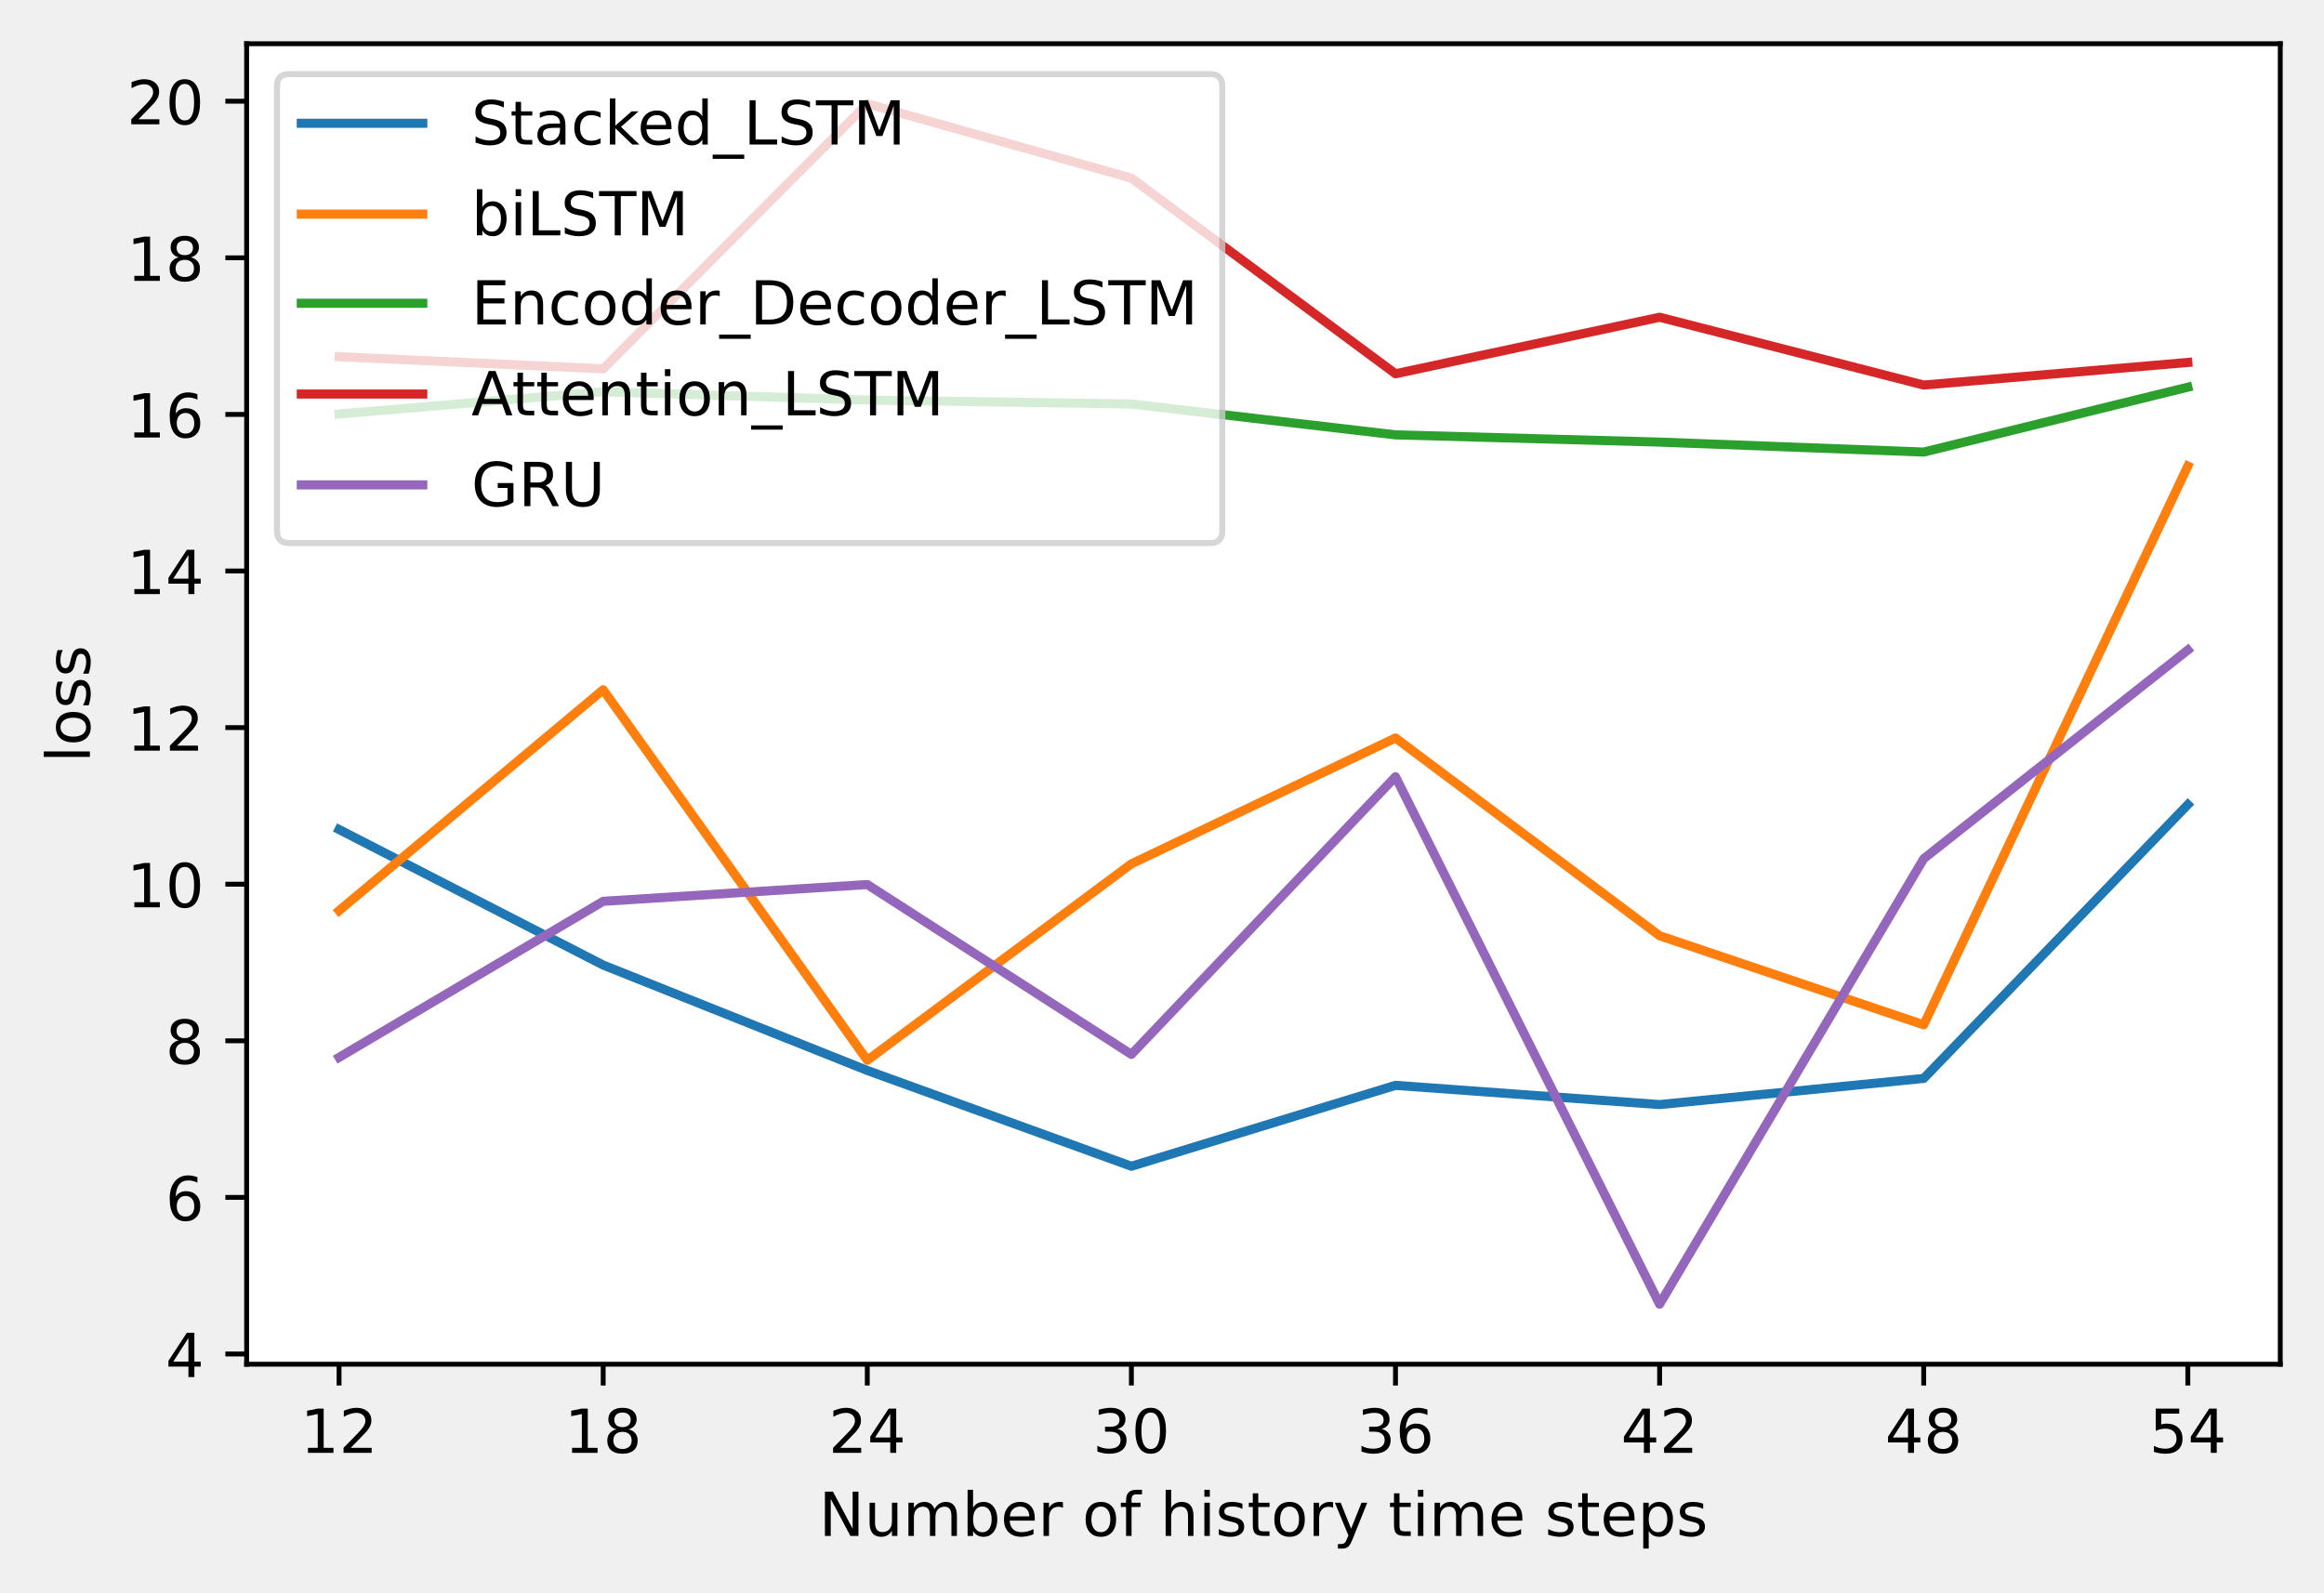
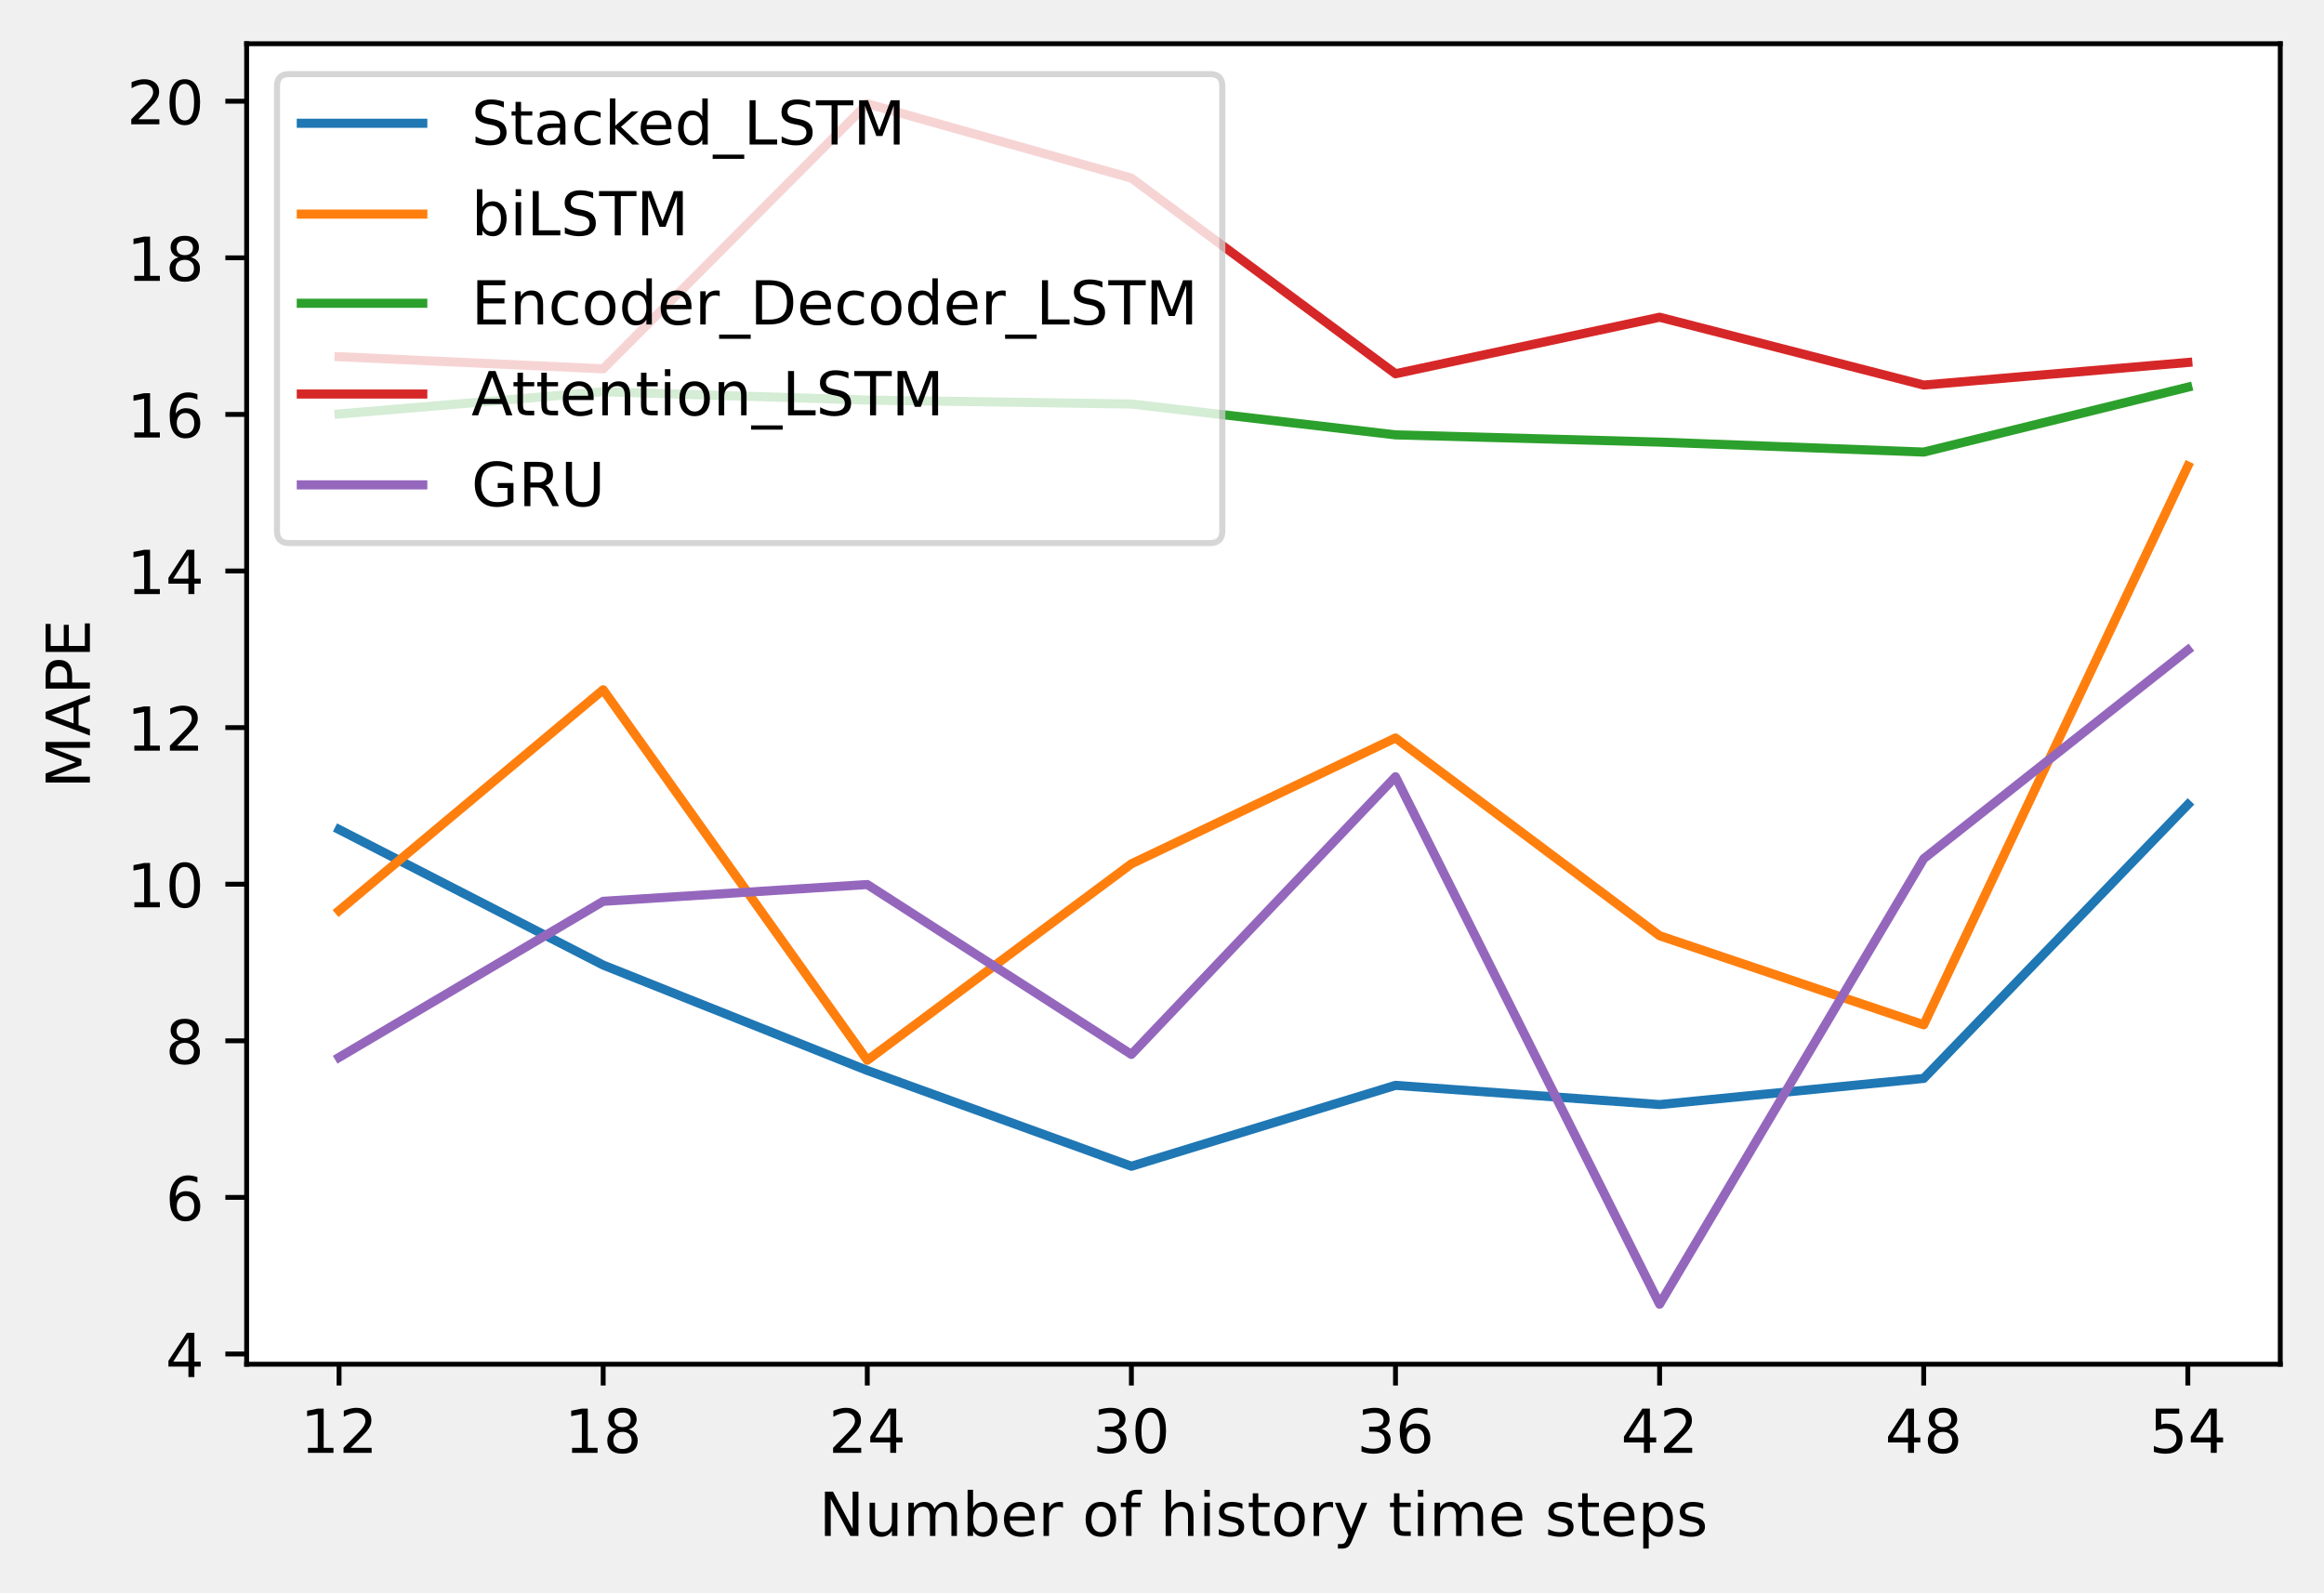
<svg xmlns="http://www.w3.org/2000/svg" xmlns:xlink="http://www.w3.org/1999/xlink" width="382.603pt" height="262.196pt" viewBox="0 0 382.603 262.196" version="1.1">
  <defs>
    <style type="text/css">*{stroke-linejoin: round; stroke-linecap: butt}</style>
  </defs>
  <g id="figure_1">
    <g id="patch_1">
      <path d="M 0 262.196  L 382.603 262.196  L 382.603 0  L 0 0  L 0 262.196  z " style="fill: none" />
    </g>
    <g id="axes_1">
      <g id="patch_2">
        <path d="M 40.603 224.64  L 375.403 224.64  L 375.403 7.2  L 40.603 7.2  z " style="fill: #ffffff" />
      </g>
      <g id="matplotlib.axis_1">
        <g id="xtick_1">
          <g id="line2d_1">
            <defs>
-               <path id="m8efef90657" d="M 0 0  L 0 3.5  " style="stroke: #000000; stroke-width: 0.8" />
-             </defs>
-             <g>
-               <use xlink:href="#m8efef90657" x="55.821" y="224.64" style="stroke: #000000; stroke-width: 0.8" />
+               <path id="m6fef23b805" d="M 0 0  L 0 3.5  " style="stroke: #000000; stroke-width: 0.8" />
+             </defs>
+             <g>
+               <use xlink:href="#m6fef23b805" x="55.821" y="224.64" style="stroke: #000000; stroke-width: 0.8" />
            </g>
          </g>
          <g id="text_1">
            <g transform="translate(49.45881 239.2384) scale(0.1 -0.1)">
              <defs>
                <path id="DejaVuSans-31" d="M 794 531  L 1825 531  L 1825 4091  L 703 3866  L 703 4441  L 1819 4666  L 2450 4666  L 2450 531  L 3481 531  L 3481 0  L 794 0  L 794 531  z " transform="scale(0.015625)" />
                <path id="DejaVuSans-32" d="M 1228 531  L 3431 531  L 3431 0  L 469 0  L 469 531  Q 828 903 1448 1529  Q 2069 2156 2228 2338  Q 2531 2678 2651 2914  Q 2772 3150 2772 3378  Q 2772 3750 2511 3984  Q 2250 4219 1831 4219  Q 1534 4219 1204 4116  Q 875 4013 500 3803  L 500 4441  Q 881 4594 1212 4672  Q 1544 4750 1819 4750  Q 2544 4750 2975 4387  Q 3406 4025 3406 3419  Q 3406 3131 3298 2873  Q 3191 2616 2906 2266  Q 2828 2175 2409 1742  Q 1991 1309 1228 531  z " transform="scale(0.015625)" />
              </defs>
              <use xlink:href="#DejaVuSans-31" />
              <use xlink:href="#DejaVuSans-32" x="63.623" />
            </g>
          </g>
        </g>
        <g id="xtick_2">
          <g id="line2d_2">
            <g>
-               <use xlink:href="#m8efef90657" x="99.302" y="224.64" style="stroke: #000000; stroke-width: 0.8" />
+               <use xlink:href="#m6fef23b805" x="99.302" y="224.64" style="stroke: #000000; stroke-width: 0.8" />
            </g>
          </g>
          <g id="text_2">
            <g transform="translate(92.93933 239.2384) scale(0.1 -0.1)">
              <defs>
                <path id="DejaVuSans-38" d="M 2034 2216  Q 1584 2216 1326 1975  Q 1069 1734 1069 1313  Q 1069 891 1326 650  Q 1584 409 2034 409  Q 2484 409 2743 651  Q 3003 894 3003 1313  Q 3003 1734 2745 1975  Q 2488 2216 2034 2216  z M 1403 2484  Q 997 2584 770 2862  Q 544 3141 544 3541  Q 544 4100 942 4425  Q 1341 4750 2034 4750  Q 2731 4750 3128 4425  Q 3525 4100 3525 3541  Q 3525 3141 3298 2862  Q 3072 2584 2669 2484  Q 3125 2378 3379 2068  Q 3634 1759 3634 1313  Q 3634 634 3220 271  Q 2806 -91 2034 -91  Q 1263 -91 848 271  Q 434 634 434 1313  Q 434 1759 690 2068  Q 947 2378 1403 2484  z M 1172 3481  Q 1172 3119 1398 2916  Q 1625 2713 2034 2713  Q 2441 2713 2670 2916  Q 2900 3119 2900 3481  Q 2900 3844 2670 4047  Q 2441 4250 2034 4250  Q 1625 4250 1398 4047  Q 1172 3844 1172 3481  z " transform="scale(0.015625)" />
              </defs>
              <use xlink:href="#DejaVuSans-31" />
              <use xlink:href="#DejaVuSans-38" x="63.623" />
            </g>
          </g>
        </g>
        <g id="xtick_3">
          <g id="line2d_3">
            <g>
-               <use xlink:href="#m8efef90657" x="142.782" y="224.64" style="stroke: #000000; stroke-width: 0.8" />
+               <use xlink:href="#m6fef23b805" x="142.782" y="224.64" style="stroke: #000000; stroke-width: 0.8" />
            </g>
          </g>
          <g id="text_3">
            <g transform="translate(136.4198 239.2384) scale(0.1 -0.1)">
              <defs>
                <path id="DejaVuSans-34" d="M 2419 4116  L 825 1625  L 2419 1625  L 2419 4116  z M 2253 4666  L 3047 4666  L 3047 1625  L 3713 1625  L 3713 1100  L 3047 1100  L 3047 0  L 2419 0  L 2419 1100  L 313 1100  L 313 1709  L 2253 4666  z " transform="scale(0.015625)" />
              </defs>
              <use xlink:href="#DejaVuSans-32" />
              <use xlink:href="#DejaVuSans-34" x="63.623" />
            </g>
          </g>
        </g>
        <g id="xtick_4">
          <g id="line2d_4">
            <g>
-               <use xlink:href="#m8efef90657" x="186.263" y="224.64" style="stroke: #000000; stroke-width: 0.8" />
+               <use xlink:href="#m6fef23b805" x="186.263" y="224.64" style="stroke: #000000; stroke-width: 0.8" />
            </g>
          </g>
          <g id="text_4">
            <g transform="translate(179.9004 239.2384) scale(0.1 -0.1)">
              <defs>
                <path id="DejaVuSans-33" d="M 2597 2516  Q 3050 2419 3304 2112  Q 3559 1806 3559 1356  Q 3559 666 3084 287  Q 2609 -91 1734 -91  Q 1441 -91 1130 -33  Q 819 25 488 141  L 488 750  Q 750 597 1062 519  Q 1375 441 1716 441  Q 2309 441 2620 675  Q 2931 909 2931 1356  Q 2931 1769 2642 2001  Q 2353 2234 1838 2234  L 1294 2234  L 1294 2753  L 1863 2753  Q 2328 2753 2575 2939  Q 2822 3125 2822 3475  Q 2822 3834 2567 4026  Q 2313 4219 1838 4219  Q 1578 4219 1281 4162  Q 984 4106 628 3988  L 628 4550  Q 988 4650 1302 4700  Q 1616 4750 1894 4750  Q 2613 4750 3031 4423  Q 3450 4097 3450 3541  Q 3450 3153 3228 2886  Q 3006 2619 2597 2516  z " transform="scale(0.015625)" />
                <path id="DejaVuSans-30" d="M 2034 4250  Q 1547 4250 1301 3770  Q 1056 3291 1056 2328  Q 1056 1369 1301 889  Q 1547 409 2034 409  Q 2525 409 2770 889  Q 3016 1369 3016 2328  Q 3016 3291 2770 3770  Q 2525 4250 2034 4250  z M 2034 4750  Q 2819 4750 3233 4129  Q 3647 3509 3647 2328  Q 3647 1150 3233 529  Q 2819 -91 2034 -91  Q 1250 -91 836 529  Q 422 1150 422 2328  Q 422 3509 836 4129  Q 1250 4750 2034 4750  z " transform="scale(0.015625)" />
              </defs>
              <use xlink:href="#DejaVuSans-33" />
              <use xlink:href="#DejaVuSans-30" x="63.623" />
            </g>
          </g>
        </g>
        <g id="xtick_5">
          <g id="line2d_5">
            <g>
-               <use xlink:href="#m8efef90657" x="229.743" y="224.64" style="stroke: #000000; stroke-width: 0.8" />
+               <use xlink:href="#m6fef23b805" x="229.743" y="224.64" style="stroke: #000000; stroke-width: 0.8" />
            </g>
          </g>
          <g id="text_5">
            <g transform="translate(223.3809 239.2384) scale(0.1 -0.1)">
              <defs>
                <path id="DejaVuSans-36" d="M 2113 2584  Q 1688 2584 1439 2293  Q 1191 2003 1191 1497  Q 1191 994 1439 701  Q 1688 409 2113 409  Q 2538 409 2786 701  Q 3034 994 3034 1497  Q 3034 2003 2786 2293  Q 2538 2584 2113 2584  z M 3366 4563  L 3366 3988  Q 3128 4100 2886 4159  Q 2644 4219 2406 4219  Q 1781 4219 1451 3797  Q 1122 3375 1075 2522  Q 1259 2794 1537 2939  Q 1816 3084 2150 3084  Q 2853 3084 3261 2657  Q 3669 2231 3669 1497  Q 3669 778 3244 343  Q 2819 -91 2113 -91  Q 1303 -91 875 529  Q 447 1150 447 2328  Q 447 3434 972 4092  Q 1497 4750 2381 4750  Q 2619 4750 2861 4703  Q 3103 4656 3366 4563  z " transform="scale(0.015625)" />
              </defs>
              <use xlink:href="#DejaVuSans-33" />
              <use xlink:href="#DejaVuSans-36" x="63.623" />
            </g>
          </g>
        </g>
        <g id="xtick_6">
          <g id="line2d_6">
            <g>
-               <use xlink:href="#m8efef90657" x="273.224" y="224.64" style="stroke: #000000; stroke-width: 0.8" />
+               <use xlink:href="#m6fef23b805" x="273.224" y="224.64" style="stroke: #000000; stroke-width: 0.8" />
            </g>
          </g>
          <g id="text_6">
            <g transform="translate(266.8614 239.2384) scale(0.1 -0.1)">
              <use xlink:href="#DejaVuSans-34" />
              <use xlink:href="#DejaVuSans-32" x="63.623" />
            </g>
          </g>
        </g>
        <g id="xtick_7">
          <g id="line2d_7">
            <g>
-               <use xlink:href="#m8efef90657" x="316.704" y="224.64" style="stroke: #000000; stroke-width: 0.8" />
+               <use xlink:href="#m6fef23b805" x="316.704" y="224.64" style="stroke: #000000; stroke-width: 0.8" />
            </g>
          </g>
          <g id="text_7">
            <g transform="translate(310.3419 239.2384) scale(0.1 -0.1)">
              <use xlink:href="#DejaVuSans-34" />
              <use xlink:href="#DejaVuSans-38" x="63.623" />
            </g>
          </g>
        </g>
        <g id="xtick_8">
          <g id="line2d_8">
            <g>
-               <use xlink:href="#m8efef90657" x="360.185" y="224.64" style="stroke: #000000; stroke-width: 0.8" />
+               <use xlink:href="#m6fef23b805" x="360.185" y="224.64" style="stroke: #000000; stroke-width: 0.8" />
            </g>
          </g>
          <g id="text_8">
            <g transform="translate(353.8224 239.2384) scale(0.1 -0.1)">
              <defs>
                <path id="DejaVuSans-35" d="M 691 4666  L 3169 4666  L 3169 4134  L 1269 4134  L 1269 2991  Q 1406 3038 1543 3061  Q 1681 3084 1819 3084  Q 2600 3084 3056 2656  Q 3513 2228 3513 1497  Q 3513 744 3044 326  Q 2575 -91 1722 -91  Q 1428 -91 1123 -41  Q 819 9 494 109  L 494 744  Q 775 591 1075 516  Q 1375 441 1709 441  Q 2250 441 2565 725  Q 2881 1009 2881 1497  Q 2881 1984 2565 2268  Q 2250 2553 1709 2553  Q 1456 2553 1204 2497  Q 953 2441 691 2322  L 691 4666  z " transform="scale(0.015625)" />
              </defs>
              <use xlink:href="#DejaVuSans-35" />
              <use xlink:href="#DejaVuSans-34" x="63.623" />
            </g>
          </g>
        </g>
        <g id="text_9">
          <g transform="translate(134.8281 252.9166) scale(0.1 -0.1)">
            <defs>
              <path id="DejaVuSans-4e" d="M 628 4666  L 1478 4666  L 3547 763  L 3547 4666  L 4159 4666  L 4159 0  L 3309 0  L 1241 3903  L 1241 0  L 628 0  L 628 4666  z " transform="scale(0.015625)" />
              <path id="DejaVuSans-75" d="M 544 1381  L 544 3500  L 1119 3500  L 1119 1403  Q 1119 906 1312 657  Q 1506 409 1894 409  Q 2359 409 2629 706  Q 2900 1003 2900 1516  L 2900 3500  L 3475 3500  L 3475 0  L 2900 0  L 2900 538  Q 2691 219 2414 64  Q 2138 -91 1772 -91  Q 1169 -91 856 284  Q 544 659 544 1381  z M 1991 3584  L 1991 3584  z " transform="scale(0.015625)" />
              <path id="DejaVuSans-6d" d="M 3328 2828  Q 3544 3216 3844 3400  Q 4144 3584 4550 3584  Q 5097 3584 5394 3201  Q 5691 2819 5691 2113  L 5691 0  L 5113 0  L 5113 2094  Q 5113 2597 4934 2840  Q 4756 3084 4391 3084  Q 3944 3084 3684 2787  Q 3425 2491 3425 1978  L 3425 0  L 2847 0  L 2847 2094  Q 2847 2600 2669 2842  Q 2491 3084 2119 3084  Q 1678 3084 1418 2786  Q 1159 2488 1159 1978  L 1159 0  L 581 0  L 581 3500  L 1159 3500  L 1159 2956  Q 1356 3278 1631 3431  Q 1906 3584 2284 3584  Q 2666 3584 2933 3390  Q 3200 3197 3328 2828  z " transform="scale(0.015625)" />
              <path id="DejaVuSans-62" d="M 3116 1747  Q 3116 2381 2855 2742  Q 2594 3103 2138 3103  Q 1681 3103 1420 2742  Q 1159 2381 1159 1747  Q 1159 1113 1420 752  Q 1681 391 2138 391  Q 2594 391 2855 752  Q 3116 1113 3116 1747  z M 1159 2969  Q 1341 3281 1617 3432  Q 1894 3584 2278 3584  Q 2916 3584 3314 3078  Q 3713 2572 3713 1747  Q 3713 922 3314 415  Q 2916 -91 2278 -91  Q 1894 -91 1617 61  Q 1341 213 1159 525  L 1159 0  L 581 0  L 581 4863  L 1159 4863  L 1159 2969  z " transform="scale(0.015625)" />
              <path id="DejaVuSans-65" d="M 3597 1894  L 3597 1613  L 953 1613  Q 991 1019 1311 708  Q 1631 397 2203 397  Q 2534 397 2845 478  Q 3156 559 3463 722  L 3463 178  Q 3153 47 2828 -22  Q 2503 -91 2169 -91  Q 1331 -91 842 396  Q 353 884 353 1716  Q 353 2575 817 3079  Q 1281 3584 2069 3584  Q 2775 3584 3186 3129  Q 3597 2675 3597 1894  z M 3022 2063  Q 3016 2534 2758 2815  Q 2500 3097 2075 3097  Q 1594 3097 1305 2825  Q 1016 2553 972 2059  L 3022 2063  z " transform="scale(0.015625)" />
              <path id="DejaVuSans-72" d="M 2631 2963  Q 2534 3019 2420 3045  Q 2306 3072 2169 3072  Q 1681 3072 1420 2755  Q 1159 2438 1159 1844  L 1159 0  L 581 0  L 581 3500  L 1159 3500  L 1159 2956  Q 1341 3275 1631 3429  Q 1922 3584 2338 3584  Q 2397 3584 2469 3576  Q 2541 3569 2628 3553  L 2631 2963  z " transform="scale(0.015625)" />
              <path id="DejaVuSans-20" transform="scale(0.015625)" />
              <path id="DejaVuSans-6f" d="M 1959 3097  Q 1497 3097 1228 2736  Q 959 2375 959 1747  Q 959 1119 1226 758  Q 1494 397 1959 397  Q 2419 397 2687 759  Q 2956 1122 2956 1747  Q 2956 2369 2687 2733  Q 2419 3097 1959 3097  z M 1959 3584  Q 2709 3584 3137 3096  Q 3566 2609 3566 1747  Q 3566 888 3137 398  Q 2709 -91 1959 -91  Q 1206 -91 779 398  Q 353 888 353 1747  Q 353 2609 779 3096  Q 1206 3584 1959 3584  z " transform="scale(0.015625)" />
              <path id="DejaVuSans-66" d="M 2375 4863  L 2375 4384  L 1825 4384  Q 1516 4384 1395 4259  Q 1275 4134 1275 3809  L 1275 3500  L 2222 3500  L 2222 3053  L 1275 3053  L 1275 0  L 697 0  L 697 3053  L 147 3053  L 147 3500  L 697 3500  L 697 3744  Q 697 4328 969 4595  Q 1241 4863 1831 4863  L 2375 4863  z " transform="scale(0.015625)" />
              <path id="DejaVuSans-68" d="M 3513 2113  L 3513 0  L 2938 0  L 2938 2094  Q 2938 2591 2744 2837  Q 2550 3084 2163 3084  Q 1697 3084 1428 2787  Q 1159 2491 1159 1978  L 1159 0  L 581 0  L 581 4863  L 1159 4863  L 1159 2956  Q 1366 3272 1645 3428  Q 1925 3584 2291 3584  Q 2894 3584 3203 3211  Q 3513 2838 3513 2113  z " transform="scale(0.015625)" />
              <path id="DejaVuSans-69" d="M 603 3500  L 1178 3500  L 1178 0  L 603 0  L 603 3500  z M 603 4863  L 1178 4863  L 1178 4134  L 603 4134  L 603 4863  z " transform="scale(0.015625)" />
              <path id="DejaVuSans-73" d="M 2834 3397  L 2834 2853  Q 2591 2978 2328 3040  Q 2066 3103 1784 3103  Q 1356 3103 1142 2972  Q 928 2841 928 2578  Q 928 2378 1081 2264  Q 1234 2150 1697 2047  L 1894 2003  Q 2506 1872 2764 1633  Q 3022 1394 3022 966  Q 3022 478 2636 193  Q 2250 -91 1575 -91  Q 1294 -91 989 -36  Q 684 19 347 128  L 347 722  Q 666 556 975 473  Q 1284 391 1588 391  Q 1994 391 2212 530  Q 2431 669 2431 922  Q 2431 1156 2273 1281  Q 2116 1406 1581 1522  L 1381 1569  Q 847 1681 609 1914  Q 372 2147 372 2553  Q 372 3047 722 3315  Q 1072 3584 1716 3584  Q 2034 3584 2315 3537  Q 2597 3491 2834 3397  z " transform="scale(0.015625)" />
              <path id="DejaVuSans-74" d="M 1172 4494  L 1172 3500  L 2356 3500  L 2356 3053  L 1172 3053  L 1172 1153  Q 1172 725 1289 603  Q 1406 481 1766 481  L 2356 481  L 2356 0  L 1766 0  Q 1100 0 847 248  Q 594 497 594 1153  L 594 3053  L 172 3053  L 172 3500  L 594 3500  L 594 4494  L 1172 4494  z " transform="scale(0.015625)" />
              <path id="DejaVuSans-79" d="M 2059 -325  Q 1816 -950 1584 -1140  Q 1353 -1331 966 -1331  L 506 -1331  L 506 -850  L 844 -850  Q 1081 -850 1212 -737  Q 1344 -625 1503 -206  L 1606 56  L 191 3500  L 800 3500  L 1894 763  L 2988 3500  L 3597 3500  L 2059 -325  z " transform="scale(0.015625)" />
              <path id="DejaVuSans-70" d="M 1159 525  L 1159 -1331  L 581 -1331  L 581 3500  L 1159 3500  L 1159 2969  Q 1341 3281 1617 3432  Q 1894 3584 2278 3584  Q 2916 3584 3314 3078  Q 3713 2572 3713 1747  Q 3713 922 3314 415  Q 2916 -91 2278 -91  Q 1894 -91 1617 61  Q 1341 213 1159 525  z M 3116 1747  Q 3116 2381 2855 2742  Q 2594 3103 2138 3103  Q 1681 3103 1420 2742  Q 1159 2381 1159 1747  Q 1159 1113 1420 752  Q 1681 391 2138 391  Q 2594 391 2855 752  Q 3116 1113 3116 1747  z " transform="scale(0.015625)" />
            </defs>
            <use xlink:href="#DejaVuSans-4e" />
            <use xlink:href="#DejaVuSans-75" x="74.805" />
            <use xlink:href="#DejaVuSans-6d" x="138.184" />
            <use xlink:href="#DejaVuSans-62" x="235.596" />
            <use xlink:href="#DejaVuSans-65" x="299.072" />
            <use xlink:href="#DejaVuSans-72" x="360.596" />
            <use xlink:href="#DejaVuSans-20" x="401.709" />
            <use xlink:href="#DejaVuSans-6f" x="433.496" />
            <use xlink:href="#DejaVuSans-66" x="494.678" />
            <use xlink:href="#DejaVuSans-20" x="529.883" />
            <use xlink:href="#DejaVuSans-68" x="561.67" />
            <use xlink:href="#DejaVuSans-69" x="625.049" />
            <use xlink:href="#DejaVuSans-73" x="652.832" />
            <use xlink:href="#DejaVuSans-74" x="704.932" />
            <use xlink:href="#DejaVuSans-6f" x="744.141" />
            <use xlink:href="#DejaVuSans-72" x="805.322" />
            <use xlink:href="#DejaVuSans-79" x="846.436" />
            <use xlink:href="#DejaVuSans-20" x="905.615" />
            <use xlink:href="#DejaVuSans-74" x="937.402" />
            <use xlink:href="#DejaVuSans-69" x="976.611" />
            <use xlink:href="#DejaVuSans-6d" x="1004.395" />
            <use xlink:href="#DejaVuSans-65" x="1101.807" />
            <use xlink:href="#DejaVuSans-20" x="1163.33" />
            <use xlink:href="#DejaVuSans-73" x="1195.117" />
            <use xlink:href="#DejaVuSans-74" x="1247.217" />
            <use xlink:href="#DejaVuSans-65" x="1286.426" />
            <use xlink:href="#DejaVuSans-70" x="1347.949" />
            <use xlink:href="#DejaVuSans-73" x="1411.426" />
          </g>
        </g>
      </g>
      <g id="matplotlib.axis_2">
        <g id="ytick_1">
          <g id="line2d_9">
            <defs>
-               <path id="mfb58634bf5" d="M 0 0  L -3.5 0  " style="stroke: #000000; stroke-width: 0.8" />
-             </defs>
-             <g>
-               <use xlink:href="#mfb58634bf5" x="40.603" y="222.955" style="stroke: #000000; stroke-width: 0.8" />
+               <path id="m8524523042" d="M 0 0  L -3.5 0  " style="stroke: #000000; stroke-width: 0.8" />
+             </defs>
+             <g>
+               <use xlink:href="#m8524523042" x="40.603" y="222.955" style="stroke: #000000; stroke-width: 0.8" />
            </g>
          </g>
          <g id="text_10">
            <g transform="translate(27.24063 226.754) scale(0.1 -0.1)">
              <use xlink:href="#DejaVuSans-34" />
            </g>
          </g>
        </g>
        <g id="ytick_2">
          <g id="line2d_10">
            <g>
-               <use xlink:href="#mfb58634bf5" x="40.603" y="197.169" style="stroke: #000000; stroke-width: 0.8" />
+               <use xlink:href="#m8524523042" x="40.603" y="197.169" style="stroke: #000000; stroke-width: 0.8" />
            </g>
          </g>
          <g id="text_11">
            <g transform="translate(27.24063 200.968) scale(0.1 -0.1)">
              <use xlink:href="#DejaVuSans-36" />
            </g>
          </g>
        </g>
        <g id="ytick_3">
          <g id="line2d_11">
            <g>
-               <use xlink:href="#mfb58634bf5" x="40.603" y="171.383" style="stroke: #000000; stroke-width: 0.8" />
+               <use xlink:href="#m8524523042" x="40.603" y="171.383" style="stroke: #000000; stroke-width: 0.8" />
            </g>
          </g>
          <g id="text_12">
            <g transform="translate(27.24063 175.182) scale(0.1 -0.1)">
              <use xlink:href="#DejaVuSans-38" />
            </g>
          </g>
        </g>
        <g id="ytick_4">
          <g id="line2d_12">
            <g>
-               <use xlink:href="#mfb58634bf5" x="40.603" y="145.597" style="stroke: #000000; stroke-width: 0.8" />
+               <use xlink:href="#m8524523042" x="40.603" y="145.597" style="stroke: #000000; stroke-width: 0.8" />
            </g>
          </g>
          <g id="text_13">
            <g transform="translate(20.87813 149.3961) scale(0.1 -0.1)">
              <use xlink:href="#DejaVuSans-31" />
              <use xlink:href="#DejaVuSans-30" x="63.623" />
            </g>
          </g>
        </g>
        <g id="ytick_5">
          <g id="line2d_13">
            <g>
-               <use xlink:href="#mfb58634bf5" x="40.603" y="119.811" style="stroke: #000000; stroke-width: 0.8" />
+               <use xlink:href="#m8524523042" x="40.603" y="119.811" style="stroke: #000000; stroke-width: 0.8" />
            </g>
          </g>
          <g id="text_14">
            <g transform="translate(20.87813 123.6101) scale(0.1 -0.1)">
              <use xlink:href="#DejaVuSans-31" />
              <use xlink:href="#DejaVuSans-32" x="63.623" />
            </g>
          </g>
        </g>
        <g id="ytick_6">
          <g id="line2d_14">
            <g>
-               <use xlink:href="#mfb58634bf5" x="40.603" y="94.025" style="stroke: #000000; stroke-width: 0.8" />
+               <use xlink:href="#m8524523042" x="40.603" y="94.025" style="stroke: #000000; stroke-width: 0.8" />
            </g>
          </g>
          <g id="text_15">
            <g transform="translate(20.87813 97.82415) scale(0.1 -0.1)">
              <use xlink:href="#DejaVuSans-31" />
              <use xlink:href="#DejaVuSans-34" x="63.623" />
            </g>
          </g>
        </g>
        <g id="ytick_7">
          <g id="line2d_15">
            <g>
-               <use xlink:href="#mfb58634bf5" x="40.603" y="68.239" style="stroke: #000000; stroke-width: 0.8" />
+               <use xlink:href="#m8524523042" x="40.603" y="68.239" style="stroke: #000000; stroke-width: 0.8" />
            </g>
          </g>
          <g id="text_16">
            <g transform="translate(20.87813 72.03818) scale(0.1 -0.1)">
              <use xlink:href="#DejaVuSans-31" />
              <use xlink:href="#DejaVuSans-36" x="63.623" />
            </g>
          </g>
        </g>
        <g id="ytick_8">
          <g id="line2d_16">
            <g>
-               <use xlink:href="#mfb58634bf5" x="40.603" y="42.453" style="stroke: #000000; stroke-width: 0.8" />
+               <use xlink:href="#m8524523042" x="40.603" y="42.453" style="stroke: #000000; stroke-width: 0.8" />
            </g>
          </g>
          <g id="text_17">
            <g transform="translate(20.87813 46.25222) scale(0.1 -0.1)">
              <use xlink:href="#DejaVuSans-31" />
              <use xlink:href="#DejaVuSans-38" x="63.623" />
            </g>
          </g>
        </g>
        <g id="ytick_9">
          <g id="line2d_17">
            <g>
-               <use xlink:href="#mfb58634bf5" x="40.603" y="16.667" style="stroke: #000000; stroke-width: 0.8" />
+               <use xlink:href="#m8524523042" x="40.603" y="16.667" style="stroke: #000000; stroke-width: 0.8" />
            </g>
          </g>
          <g id="text_18">
            <g transform="translate(20.87813 20.46625) scale(0.1 -0.1)">
              <use xlink:href="#DejaVuSans-32" />
              <use xlink:href="#DejaVuSans-30" x="63.623" />
            </g>
          </g>
        </g>
        <g id="text_19">
-           <g transform="translate(14.79844 125.5778) rotate(-90) scale(0.1 -0.1)">
-             <defs>
-               <path id="DejaVuSans-6c" d="M 603 4863  L 1178 4863  L 1178 0  L 603 0  L 603 4863  z " transform="scale(0.015625)" />
-             </defs>
-             <use xlink:href="#DejaVuSans-6c" />
-             <use xlink:href="#DejaVuSans-6f" x="27.783" />
-             <use xlink:href="#DejaVuSans-73" x="88.965" />
-             <use xlink:href="#DejaVuSans-73" x="141.064" />
+           <g transform="translate(14.79844 129.8286) rotate(-90) scale(0.1 -0.1)">
+             <defs>
+               <path id="DejaVuSans-4d" d="M 628 4666  L 1569 4666  L 2759 1491  L 3956 4666  L 4897 4666  L 4897 0  L 4281 0  L 4281 4097  L 3078 897  L 2444 897  L 1241 4097  L 1241 0  L 628 0  L 628 4666  z " transform="scale(0.015625)" />
+               <path id="DejaVuSans-41" d="M 2188 4044  L 1331 1722  L 3047 1722  L 2188 4044  z M 1831 4666  L 2547 4666  L 4325 0  L 3669 0  L 3244 1197  L 1141 1197  L 716 0  L 50 0  L 1831 4666  z " transform="scale(0.015625)" />
+               <path id="DejaVuSans-50" d="M 1259 4147  L 1259 2394  L 2053 2394  Q 2494 2394 2734 2622  Q 2975 2850 2975 3272  Q 2975 3691 2734 3919  Q 2494 4147 2053 4147  L 1259 4147  z M 628 4666  L 2053 4666  Q 2838 4666 3239 4311  Q 3641 3956 3641 3272  Q 3641 2581 3239 2228  Q 2838 1875 2053 1875  L 1259 1875  L 1259 0  L 628 0  L 628 4666  z " transform="scale(0.015625)" />
+               <path id="DejaVuSans-45" d="M 628 4666  L 3578 4666  L 3578 4134  L 1259 4134  L 1259 2753  L 3481 2753  L 3481 2222  L 1259 2222  L 1259 531  L 3634 531  L 3634 0  L 628 0  L 628 4666  z " transform="scale(0.015625)" />
+             </defs>
+             <use xlink:href="#DejaVuSans-4d" />
+             <use xlink:href="#DejaVuSans-41" x="86.279" />
+             <use xlink:href="#DejaVuSans-50" x="154.688" />
+             <use xlink:href="#DejaVuSans-45" x="214.99" />
          </g>
        </g>
      </g>
      <g id="line2d_18">
-         <path d="M 55.821 136.592  L 99.302 158.913  L 142.782 176.268  L 186.263 192.041  L 229.743 178.718  L 273.224 181.886  L 316.704 177.576  L 360.185 132.491  " clip-path="url(#p5b04304b00)" style="fill: none; stroke: #1f77b4; stroke-width: 1.5; stroke-linecap: square" />
+         <path d="M 55.821 136.592  L 99.302 158.913  L 142.782 176.268  L 186.263 192.041  L 229.743 178.718  L 273.224 181.886  L 316.704 177.576  L 360.185 132.491  " clip-path="url(#p2fea27b4b0)" style="fill: none; stroke: #1f77b4; stroke-width: 1.5; stroke-linecap: square" />
      </g>
      <g id="line2d_19">
-         <path d="M 55.821 149.949  L 99.302 113.578  L 142.782 174.591  L 186.263 142.243  L 229.743 121.517  L 273.224 154.083  L 316.704 168.748  L 360.185 76.744  " clip-path="url(#p5b04304b00)" style="fill: none; stroke: #ff7f0e; stroke-width: 1.5; stroke-linecap: square" />
+         <path d="M 55.821 149.949  L 99.302 113.578  L 142.782 174.591  L 186.263 142.243  L 229.743 121.517  L 273.224 154.083  L 316.704 168.748  L 360.185 76.744  " clip-path="url(#p2fea27b4b0)" style="fill: none; stroke: #ff7f0e; stroke-width: 1.5; stroke-linecap: square" />
      </g>
      <g id="line2d_20">
-         <path d="M 55.821 68.169  L 99.302 64.506  L 142.782 65.878  L 186.263 66.528  L 229.743 71.607  L 273.224 72.799  L 316.704 74.44  L 360.185 63.753  " clip-path="url(#p5b04304b00)" style="fill: none; stroke: #2ca02c; stroke-width: 1.5; stroke-linecap: square" />
+         <path d="M 55.821 68.169  L 99.302 64.506  L 142.782 65.878  L 186.263 66.528  L 229.743 71.607  L 273.224 72.799  L 316.704 74.44  L 360.185 63.753  " clip-path="url(#p2fea27b4b0)" style="fill: none; stroke: #2ca02c; stroke-width: 1.5; stroke-linecap: square" />
      </g>
      <g id="line2d_21">
-         <path d="M 55.821 58.739  L 99.302 60.731  L 142.782 17.084  L 186.263 29.331  L 229.743 61.545  L 273.224 52.238  L 316.704 63.404  L 360.185 59.685  " clip-path="url(#p5b04304b00)" style="fill: none; stroke: #d62728; stroke-width: 1.5; stroke-linecap: square" />
+         <path d="M 55.821 58.739  L 99.302 60.731  L 142.782 17.084  L 186.263 29.331  L 229.743 61.545  L 273.224 52.238  L 316.704 63.404  L 360.185 59.685  " clip-path="url(#p2fea27b4b0)" style="fill: none; stroke: #d62728; stroke-width: 1.5; stroke-linecap: square" />
      </g>
      <g id="line2d_22">
-         <path d="M 55.821 174.116  L 99.302 148.416  L 142.782 145.652  L 186.263 173.625  L 229.743 127.903  L 273.224 214.756  L 316.704 141.4  L 360.185 107.036  " clip-path="url(#p5b04304b00)" style="fill: none; stroke: #9467bd; stroke-width: 1.5; stroke-linecap: square" />
+         <path d="M 55.821 174.116  L 99.302 148.416  L 142.782 145.652  L 186.263 173.625  L 229.743 127.903  L 273.224 214.756  L 316.704 141.4  L 360.185 107.036  " clip-path="url(#p2fea27b4b0)" style="fill: none; stroke: #9467bd; stroke-width: 1.5; stroke-linecap: square" />
      </g>
      <g id="patch_3">
        <path d="M 40.603 224.64  L 40.603 7.2  " style="fill: none; stroke: #000000; stroke-width: 0.8; stroke-linejoin: miter; stroke-linecap: square" />
      </g>
      <g id="patch_4">
        <path d="M 375.403 224.64  L 375.403 7.2  " style="fill: none; stroke: #000000; stroke-width: 0.8; stroke-linejoin: miter; stroke-linecap: square" />
      </g>
      <g id="patch_5">
        <path d="M 40.603 224.64  L 375.403 224.64  " style="fill: none; stroke: #000000; stroke-width: 0.8; stroke-linejoin: miter; stroke-linecap: square" />
      </g>
      <g id="patch_6">
        <path d="M 40.603 7.2  L 375.403 7.2  " style="fill: none; stroke: #000000; stroke-width: 0.8; stroke-linejoin: miter; stroke-linecap: square" />
      </g>
      <g id="legend_1">
        <g id="patch_7">
          <path d="M 47.603 89.425  L 199.228 89.425  Q 201.228 89.425 201.228 87.425  L 201.228 14.2  Q 201.228 12.2 199.228 12.2  L 47.603 12.2  Q 45.603 12.2 45.603 14.2  L 45.603 87.425  Q 45.603 89.425 47.603 89.425  z " style="fill: #ffffff; opacity: 0.8; stroke: #cccccc; stroke-linejoin: miter" />
        </g>
        <g id="line2d_23">
          <path d="M 49.603 20.298  L 59.603 20.298  L 69.603 20.298  " style="fill: none; stroke: #1f77b4; stroke-width: 1.5; stroke-linecap: square" />
        </g>
        <g id="text_20">
          <g transform="translate(77.60313 23.79844) scale(0.1 -0.1)">
            <defs>
              <path id="DejaVuSans-53" d="M 3425 4513  L 3425 3897  Q 3066 4069 2747 4153  Q 2428 4238 2131 4238  Q 1616 4238 1336 4038  Q 1056 3838 1056 3469  Q 1056 3159 1242 3001  Q 1428 2844 1947 2747  L 2328 2669  Q 3034 2534 3370 2195  Q 3706 1856 3706 1288  Q 3706 609 3251 259  Q 2797 -91 1919 -91  Q 1588 -91 1214 -16  Q 841 59 441 206  L 441 856  Q 825 641 1194 531  Q 1563 422 1919 422  Q 2459 422 2753 634  Q 3047 847 3047 1241  Q 3047 1584 2836 1778  Q 2625 1972 2144 2069  L 1759 2144  Q 1053 2284 737 2584  Q 422 2884 422 3419  Q 422 4038 858 4394  Q 1294 4750 2059 4750  Q 2388 4750 2728 4690  Q 3069 4631 3425 4513  z " transform="scale(0.015625)" />
              <path id="DejaVuSans-61" d="M 2194 1759  Q 1497 1759 1228 1600  Q 959 1441 959 1056  Q 959 750 1161 570  Q 1363 391 1709 391  Q 2188 391 2477 730  Q 2766 1069 2766 1631  L 2766 1759  L 2194 1759  z M 3341 1997  L 3341 0  L 2766 0  L 2766 531  Q 2569 213 2275 61  Q 1981 -91 1556 -91  Q 1019 -91 701 211  Q 384 513 384 1019  Q 384 1609 779 1909  Q 1175 2209 1959 2209  L 2766 2209  L 2766 2266  Q 2766 2663 2505 2880  Q 2244 3097 1772 3097  Q 1472 3097 1187 3025  Q 903 2953 641 2809  L 641 3341  Q 956 3463 1253 3523  Q 1550 3584 1831 3584  Q 2591 3584 2966 3190  Q 3341 2797 3341 1997  z " transform="scale(0.015625)" />
              <path id="DejaVuSans-63" d="M 3122 3366  L 3122 2828  Q 2878 2963 2633 3030  Q 2388 3097 2138 3097  Q 1578 3097 1268 2742  Q 959 2388 959 1747  Q 959 1106 1268 751  Q 1578 397 2138 397  Q 2388 397 2633 464  Q 2878 531 3122 666  L 3122 134  Q 2881 22 2623 -34  Q 2366 -91 2075 -91  Q 1284 -91 818 406  Q 353 903 353 1747  Q 353 2603 823 3093  Q 1294 3584 2113 3584  Q 2378 3584 2631 3529  Q 2884 3475 3122 3366  z " transform="scale(0.015625)" />
              <path id="DejaVuSans-6b" d="M 581 4863  L 1159 4863  L 1159 1991  L 2875 3500  L 3609 3500  L 1753 1863  L 3688 0  L 2938 0  L 1159 1709  L 1159 0  L 581 0  L 581 4863  z " transform="scale(0.015625)" />
              <path id="DejaVuSans-64" d="M 2906 2969  L 2906 4863  L 3481 4863  L 3481 0  L 2906 0  L 2906 525  Q 2725 213 2448 61  Q 2172 -91 1784 -91  Q 1150 -91 751 415  Q 353 922 353 1747  Q 353 2572 751 3078  Q 1150 3584 1784 3584  Q 2172 3584 2448 3432  Q 2725 3281 2906 2969  z M 947 1747  Q 947 1113 1208 752  Q 1469 391 1925 391  Q 2381 391 2643 752  Q 2906 1113 2906 1747  Q 2906 2381 2643 2742  Q 2381 3103 1925 3103  Q 1469 3103 1208 2742  Q 947 2381 947 1747  z " transform="scale(0.015625)" />
              <path id="DejaVuSans-5f" d="M 3263 -1063  L 3263 -1509  L -63 -1509  L -63 -1063  L 3263 -1063  z " transform="scale(0.015625)" />
              <path id="DejaVuSans-4c" d="M 628 4666  L 1259 4666  L 1259 531  L 3531 531  L 3531 0  L 628 0  L 628 4666  z " transform="scale(0.015625)" />
              <path id="DejaVuSans-54" d="M -19 4666  L 3928 4666  L 3928 4134  L 2272 4134  L 2272 0  L 1638 0  L 1638 4134  L -19 4134  L -19 4666  z " transform="scale(0.015625)" />
-               <path id="DejaVuSans-4d" d="M 628 4666  L 1569 4666  L 2759 1491  L 3956 4666  L 4897 4666  L 4897 0  L 4281 0  L 4281 4097  L 3078 897  L 2444 897  L 1241 4097  L 1241 0  L 628 0  L 628 4666  z " transform="scale(0.015625)" />
            </defs>
            <use xlink:href="#DejaVuSans-53" />
            <use xlink:href="#DejaVuSans-74" x="63.477" />
            <use xlink:href="#DejaVuSans-61" x="102.686" />
            <use xlink:href="#DejaVuSans-63" x="163.965" />
            <use xlink:href="#DejaVuSans-6b" x="218.945" />
            <use xlink:href="#DejaVuSans-65" x="273.23" />
            <use xlink:href="#DejaVuSans-64" x="334.754" />
            <use xlink:href="#DejaVuSans-5f" x="398.23" />
            <use xlink:href="#DejaVuSans-4c" x="448.23" />
            <use xlink:href="#DejaVuSans-53" x="503.943" />
            <use xlink:href="#DejaVuSans-54" x="567.42" />
            <use xlink:href="#DejaVuSans-4d" x="628.504" />
          </g>
        </g>
        <g id="line2d_24">
          <path d="M 49.603 35.255  L 59.603 35.255  L 69.603 35.255  " style="fill: none; stroke: #ff7f0e; stroke-width: 1.5; stroke-linecap: square" />
        </g>
        <g id="text_21">
          <g transform="translate(77.60313 38.75469) scale(0.1 -0.1)">
            <use xlink:href="#DejaVuSans-62" />
            <use xlink:href="#DejaVuSans-69" x="63.477" />
            <use xlink:href="#DejaVuSans-4c" x="91.26" />
            <use xlink:href="#DejaVuSans-53" x="146.973" />
            <use xlink:href="#DejaVuSans-54" x="210.449" />
            <use xlink:href="#DejaVuSans-4d" x="271.533" />
          </g>
        </g>
        <g id="line2d_25">
          <path d="M 49.603 49.933  L 59.603 49.933  L 69.603 49.933  " style="fill: none; stroke: #2ca02c; stroke-width: 1.5; stroke-linecap: square" />
        </g>
        <g id="text_22">
          <g transform="translate(77.60313 53.43281) scale(0.1 -0.1)">
            <defs>
-               <path id="DejaVuSans-45" d="M 628 4666  L 3578 4666  L 3578 4134  L 1259 4134  L 1259 2753  L 3481 2753  L 3481 2222  L 1259 2222  L 1259 531  L 3634 531  L 3634 0  L 628 0  L 628 4666  z " transform="scale(0.015625)" />
              <path id="DejaVuSans-6e" d="M 3513 2113  L 3513 0  L 2938 0  L 2938 2094  Q 2938 2591 2744 2837  Q 2550 3084 2163 3084  Q 1697 3084 1428 2787  Q 1159 2491 1159 1978  L 1159 0  L 581 0  L 581 3500  L 1159 3500  L 1159 2956  Q 1366 3272 1645 3428  Q 1925 3584 2291 3584  Q 2894 3584 3203 3211  Q 3513 2838 3513 2113  z " transform="scale(0.015625)" />
              <path id="DejaVuSans-44" d="M 1259 4147  L 1259 519  L 2022 519  Q 2988 519 3436 956  Q 3884 1394 3884 2338  Q 3884 3275 3436 3711  Q 2988 4147 2022 4147  L 1259 4147  z M 628 4666  L 1925 4666  Q 3281 4666 3915 4102  Q 4550 3538 4550 2338  Q 4550 1131 3912 565  Q 3275 0 1925 0  L 628 0  L 628 4666  z " transform="scale(0.015625)" />
            </defs>
            <use xlink:href="#DejaVuSans-45" />
            <use xlink:href="#DejaVuSans-6e" x="63.184" />
            <use xlink:href="#DejaVuSans-63" x="126.562" />
            <use xlink:href="#DejaVuSans-6f" x="181.543" />
            <use xlink:href="#DejaVuSans-64" x="242.725" />
            <use xlink:href="#DejaVuSans-65" x="306.201" />
            <use xlink:href="#DejaVuSans-72" x="367.725" />
            <use xlink:href="#DejaVuSans-5f" x="408.838" />
            <use xlink:href="#DejaVuSans-44" x="458.838" />
            <use xlink:href="#DejaVuSans-65" x="535.84" />
            <use xlink:href="#DejaVuSans-63" x="597.363" />
            <use xlink:href="#DejaVuSans-6f" x="652.344" />
            <use xlink:href="#DejaVuSans-64" x="713.525" />
            <use xlink:href="#DejaVuSans-65" x="777.002" />
            <use xlink:href="#DejaVuSans-72" x="838.525" />
            <use xlink:href="#DejaVuSans-5f" x="879.639" />
            <use xlink:href="#DejaVuSans-4c" x="929.639" />
            <use xlink:href="#DejaVuSans-53" x="985.352" />
            <use xlink:href="#DejaVuSans-54" x="1048.828" />
            <use xlink:href="#DejaVuSans-4d" x="1109.912" />
          </g>
        </g>
        <g id="line2d_26">
          <path d="M 49.603 64.889  L 59.603 64.889  L 69.603 64.889  " style="fill: none; stroke: #d62728; stroke-width: 1.5; stroke-linecap: square" />
        </g>
        <g id="text_23">
          <g transform="translate(77.60313 68.38906) scale(0.1 -0.1)">
-             <defs>
-               <path id="DejaVuSans-41" d="M 2188 4044  L 1331 1722  L 3047 1722  L 2188 4044  z M 1831 4666  L 2547 4666  L 4325 0  L 3669 0  L 3244 1197  L 1141 1197  L 716 0  L 50 0  L 1831 4666  z " transform="scale(0.015625)" />
-             </defs>
            <use xlink:href="#DejaVuSans-41" />
            <use xlink:href="#DejaVuSans-74" x="66.658" />
            <use xlink:href="#DejaVuSans-74" x="105.867" />
            <use xlink:href="#DejaVuSans-65" x="145.076" />
            <use xlink:href="#DejaVuSans-6e" x="206.6" />
            <use xlink:href="#DejaVuSans-74" x="269.979" />
            <use xlink:href="#DejaVuSans-69" x="309.188" />
            <use xlink:href="#DejaVuSans-6f" x="336.971" />
            <use xlink:href="#DejaVuSans-6e" x="398.152" />
            <use xlink:href="#DejaVuSans-5f" x="461.531" />
            <use xlink:href="#DejaVuSans-4c" x="511.531" />
            <use xlink:href="#DejaVuSans-53" x="567.244" />
            <use xlink:href="#DejaVuSans-54" x="630.721" />
            <use xlink:href="#DejaVuSans-4d" x="691.805" />
          </g>
        </g>
        <g id="line2d_27">
          <path d="M 49.603 79.845  L 59.603 79.845  L 69.603 79.845  " style="fill: none; stroke: #9467bd; stroke-width: 1.5; stroke-linecap: square" />
        </g>
        <g id="text_24">
          <g transform="translate(77.60313 83.34531) scale(0.1 -0.1)">
            <defs>
              <path id="DejaVuSans-47" d="M 3809 666  L 3809 1919  L 2778 1919  L 2778 2438  L 4434 2438  L 4434 434  Q 4069 175 3628 42  Q 3188 -91 2688 -91  Q 1594 -91 976 548  Q 359 1188 359 2328  Q 359 3472 976 4111  Q 1594 4750 2688 4750  Q 3144 4750 3555 4637  Q 3966 4525 4313 4306  L 4313 3634  Q 3963 3931 3569 4081  Q 3175 4231 2741 4231  Q 1884 4231 1454 3753  Q 1025 3275 1025 2328  Q 1025 1384 1454 906  Q 1884 428 2741 428  Q 3075 428 3337 486  Q 3600 544 3809 666  z " transform="scale(0.015625)" />
              <path id="DejaVuSans-52" d="M 2841 2188  Q 3044 2119 3236 1894  Q 3428 1669 3622 1275  L 4263 0  L 3584 0  L 2988 1197  Q 2756 1666 2539 1819  Q 2322 1972 1947 1972  L 1259 1972  L 1259 0  L 628 0  L 628 4666  L 2053 4666  Q 2853 4666 3247 4331  Q 3641 3997 3641 3322  Q 3641 2881 3436 2590  Q 3231 2300 2841 2188  z M 1259 4147  L 1259 2491  L 2053 2491  Q 2509 2491 2742 2702  Q 2975 2913 2975 3322  Q 2975 3731 2742 3939  Q 2509 4147 2053 4147  L 1259 4147  z " transform="scale(0.015625)" />
              <path id="DejaVuSans-55" d="M 556 4666  L 1191 4666  L 1191 1831  Q 1191 1081 1462 751  Q 1734 422 2344 422  Q 2950 422 3222 751  Q 3494 1081 3494 1831  L 3494 4666  L 4128 4666  L 4128 1753  Q 4128 841 3676 375  Q 3225 -91 2344 -91  Q 1459 -91 1007 375  Q 556 841 556 1753  L 556 4666  z " transform="scale(0.015625)" />
            </defs>
            <use xlink:href="#DejaVuSans-47" />
            <use xlink:href="#DejaVuSans-52" x="77.49" />
            <use xlink:href="#DejaVuSans-55" x="146.973" />
          </g>
        </g>
      </g>
    </g>
  </g>
  <defs>
-     <clipPath id="p5b04304b00">
+     <clipPath id="p2fea27b4b0">
      <rect x="40.603" y="7.2" width="334.8" height="217.44" />
    </clipPath>
  </defs>
</svg>
